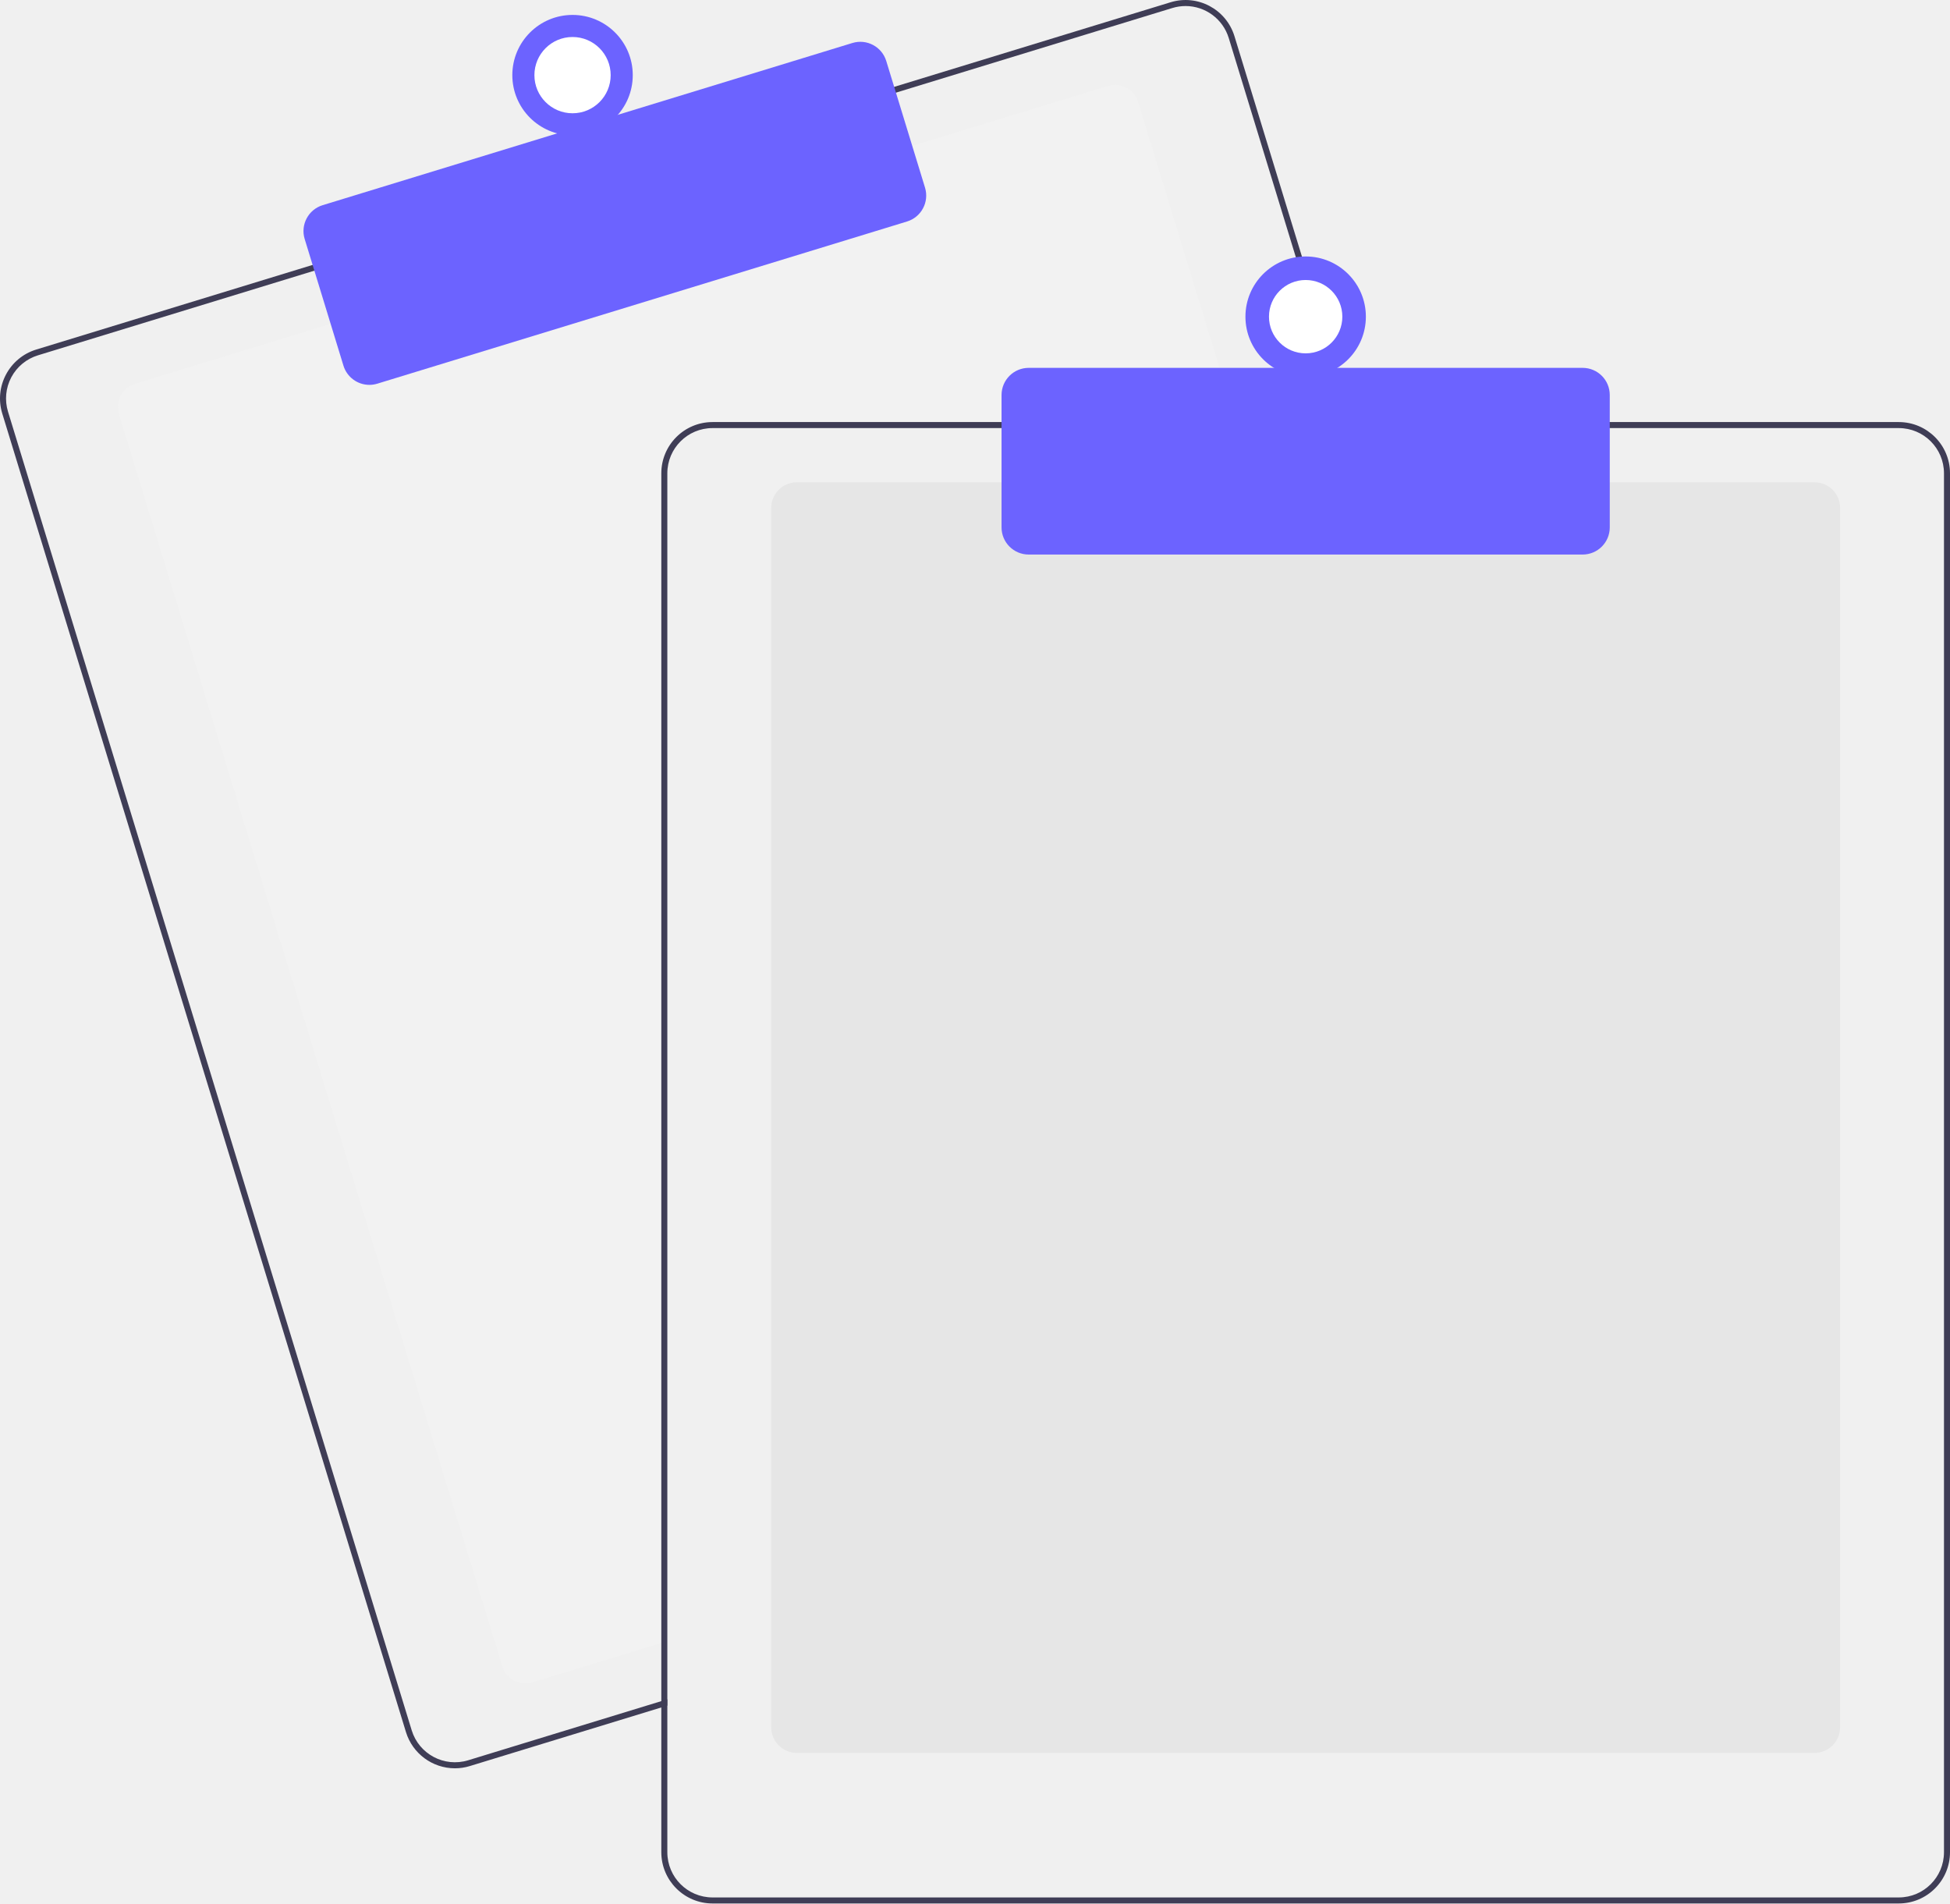
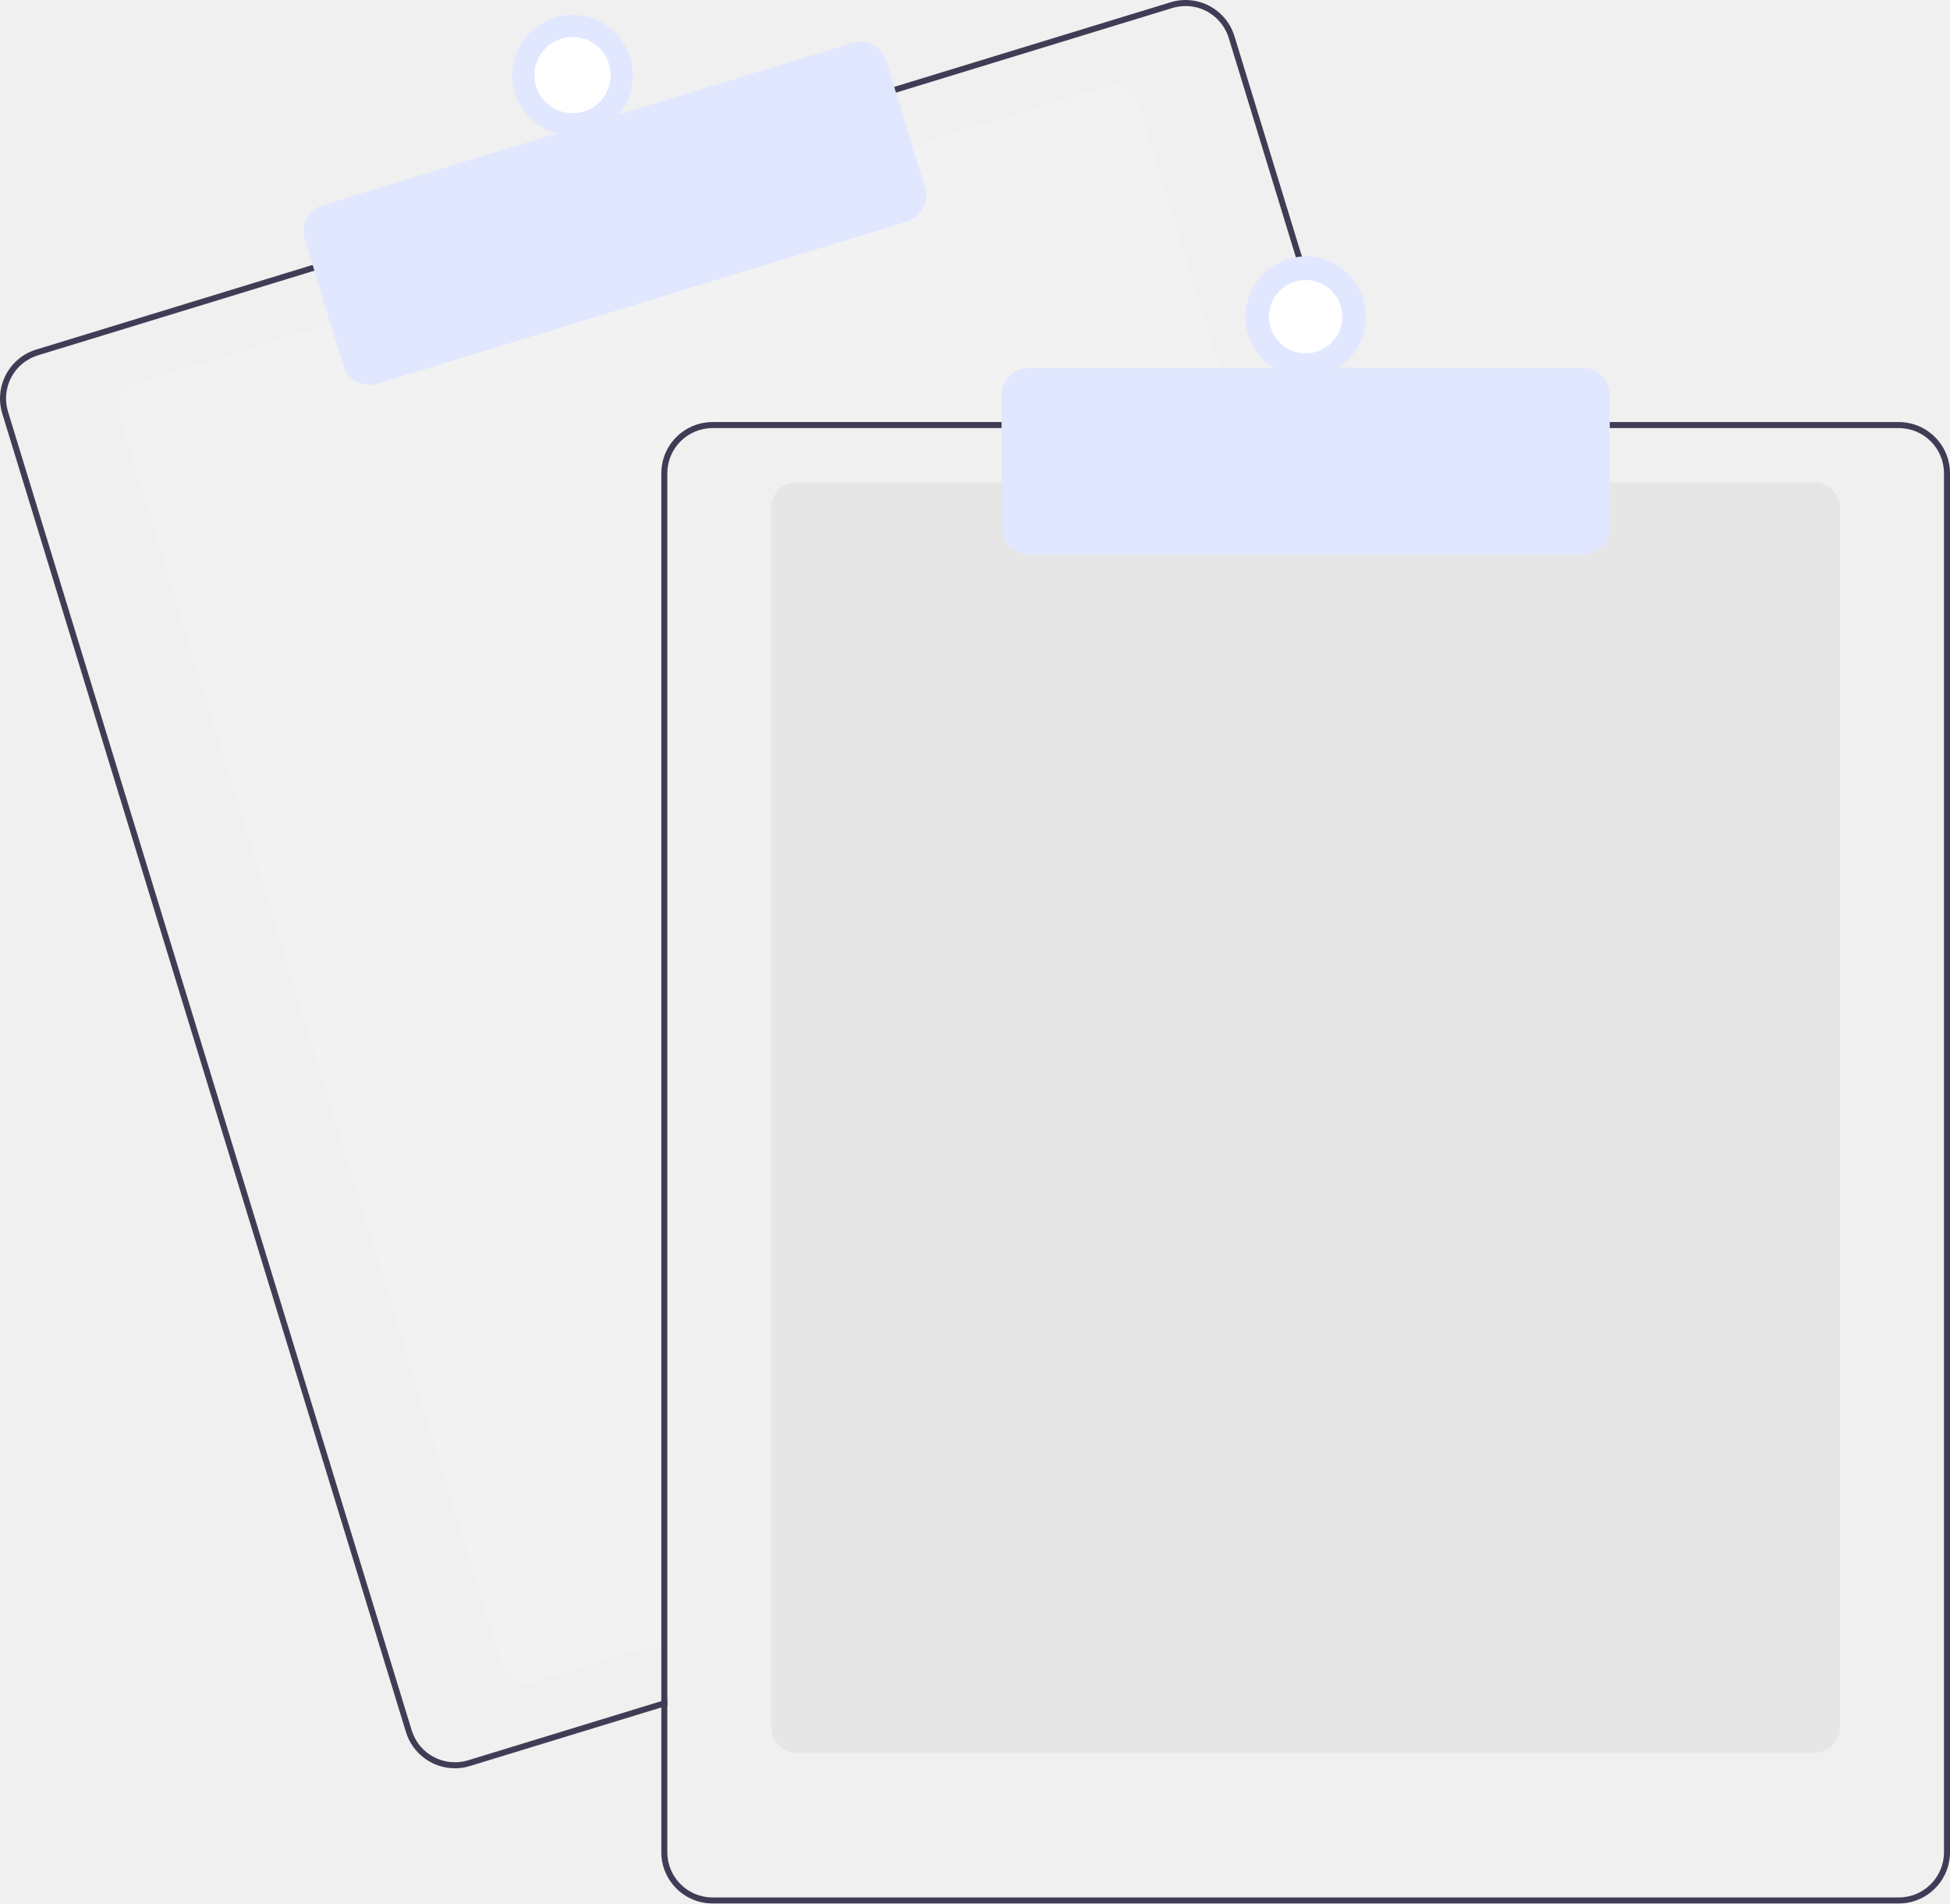
<svg xmlns="http://www.w3.org/2000/svg" data-name="Layer 1" width="647.636" height="632.174" viewBox="0 0 647.636 632.174">
  <path d="M687.328,276.087H512.818a15.018,15.018,0,0,0-15,15v387.85l-2,.61-42.81,13.11a8.007,8.007,0,0,1-9.99-5.31L315.678,271.397a8.003,8.003,0,0,1,5.31-9.99l65.97-20.2,191.25-58.54,65.97-20.2a7.989,7.989,0,0,1,9.99,5.3l32.55,106.32Z" transform="translate(-276.1819 -133.9131)" fill="#f2f2f2" />
  <path d="M725.408,274.087l-39.23-128.14a16.994,16.994,0,0,0-21.23-11.28l-92.75,28.39L380.958,221.607l-92.75,28.4a17.015,17.015,0,0,0-11.28,21.23l134.08,437.93a17.027,17.027,0,0,0,16.26,12.03,16.789,16.789,0,0,0,4.97-.75l63.58-19.46,2-.62v-2.09l-2,.61-64.17,19.65a15.015,15.015,0,0,1-18.73-9.95l-134.07-437.94a14.979,14.979,0,0,1,9.95-18.73l92.75-28.4,191.24-58.54,92.75-28.4a15.156,15.156,0,0,1,4.41-.66,15.015,15.015,0,0,1,14.32,10.61l39.05,127.56.62,2h2.08Z" transform="translate(-276.1819 -133.9131)" fill="#3f3d56" />
-   <path d="M398.863,261.734a9.016,9.016,0,0,1-8.611-6.367l-12.88-42.072a8.999,8.999,0,0,1,5.971-11.24l175.939-53.864a9.009,9.009,0,0,1,11.241,5.971l12.88,42.072a9.01,9.01,0,0,1-5.971,11.241L401.492,261.339A8.976,8.976,0,0,1,398.863,261.734Z" transform="translate(-276.1819 -133.9131)" fill="#6c63ff" />
-   <circle cx="190.154" cy="24.955" r="20" fill="#6c63ff" />
+   <path d="M398.863,261.734a9.016,9.016,0,0,1-8.611-6.367l-12.88-42.072a8.999,8.999,0,0,1,5.971-11.24l175.939-53.864a9.009,9.009,0,0,1,11.241,5.971l12.88,42.072a9.01,9.01,0,0,1-5.971,11.241L401.492,261.339A8.976,8.976,0,0,1,398.863,261.734Z" transform="translate(-276.1819 -133.9131)" fill="#e0e7ff" />
+   <circle cx="190.154" cy="24.955" r="20" fill="#e0e7ff" />
  <circle cx="190.154" cy="24.955" r="12.665" fill="#fff" />
  <path d="M878.818,716.087h-338a8.51,8.51,0,0,1-8.5-8.5v-405a8.51,8.51,0,0,1,8.5-8.5h338a8.51,8.51,0,0,1,8.5,8.5v405A8.51,8.51,0,0,1,878.818,716.087Z" transform="translate(-276.1819 -133.9131)" fill="#e6e6e6" />
  <path d="M723.318,274.087h-210.5a17.024,17.024,0,0,0-17,17v407.8l2-.61v-407.19a15.018,15.018,0,0,1,15-15H723.938Zm183.5,0h-394a17.024,17.024,0,0,0-17,17v458a17.024,17.024,0,0,0,17,17h394a17.024,17.024,0,0,0,17-17v-458A17.024,17.024,0,0,0,906.818,274.087Zm15,475a15.018,15.018,0,0,1-15,15h-394a15.018,15.018,0,0,1-15-15v-458a15.018,15.018,0,0,1,15-15h394a15.018,15.018,0,0,1,15,15Z" transform="translate(-276.1819 -133.9131)" fill="#3f3d56" />
-   <path d="M801.818,318.087h-184a9.01,9.01,0,0,1-9-9v-44a9.01,9.01,0,0,1,9-9h184a9.01,9.01,0,0,1,9,9v44A9.01,9.01,0,0,1,801.818,318.087Z" transform="translate(-276.1819 -133.9131)" fill="#6c63ff" />
-   <circle cx="433.636" cy="105.174" r="20" fill="#6c63ff" />
+   <path d="M801.818,318.087h-184a9.01,9.01,0,0,1-9-9v-44a9.01,9.01,0,0,1,9-9h184a9.01,9.01,0,0,1,9,9v44A9.01,9.01,0,0,1,801.818,318.087Z" transform="translate(-276.1819 -133.9131)" fill="#e0e7ff" />
+   <circle cx="433.636" cy="105.174" r="20" fill="#e0e7ff" />
  <circle cx="433.636" cy="105.174" r="12.182" fill="#fff" />
</svg>
